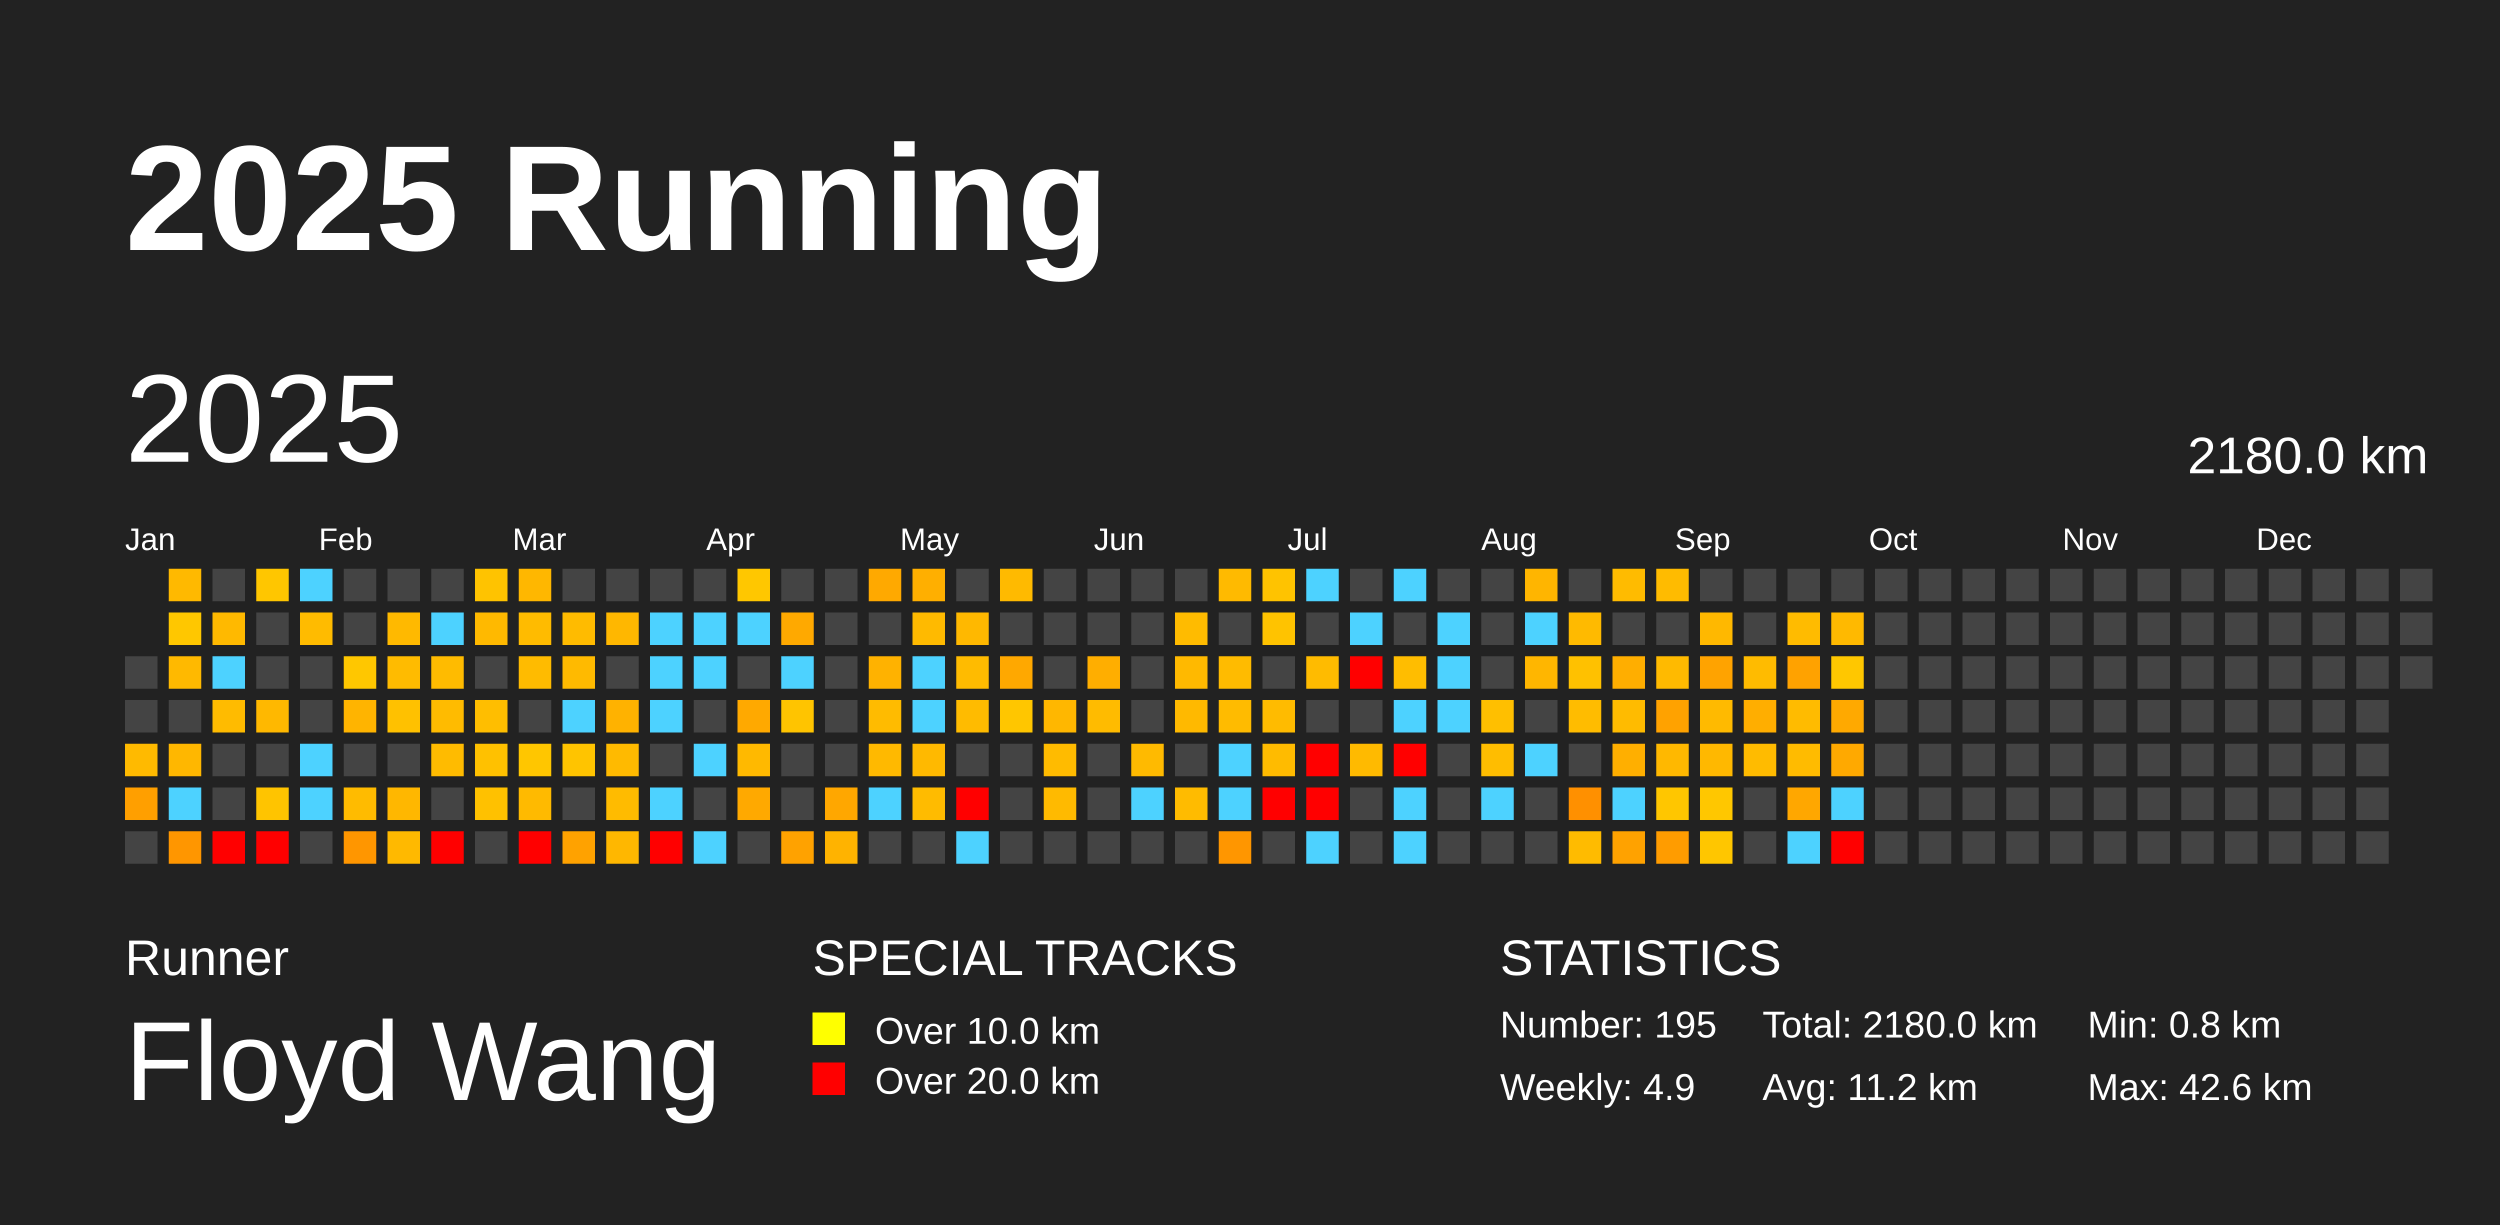
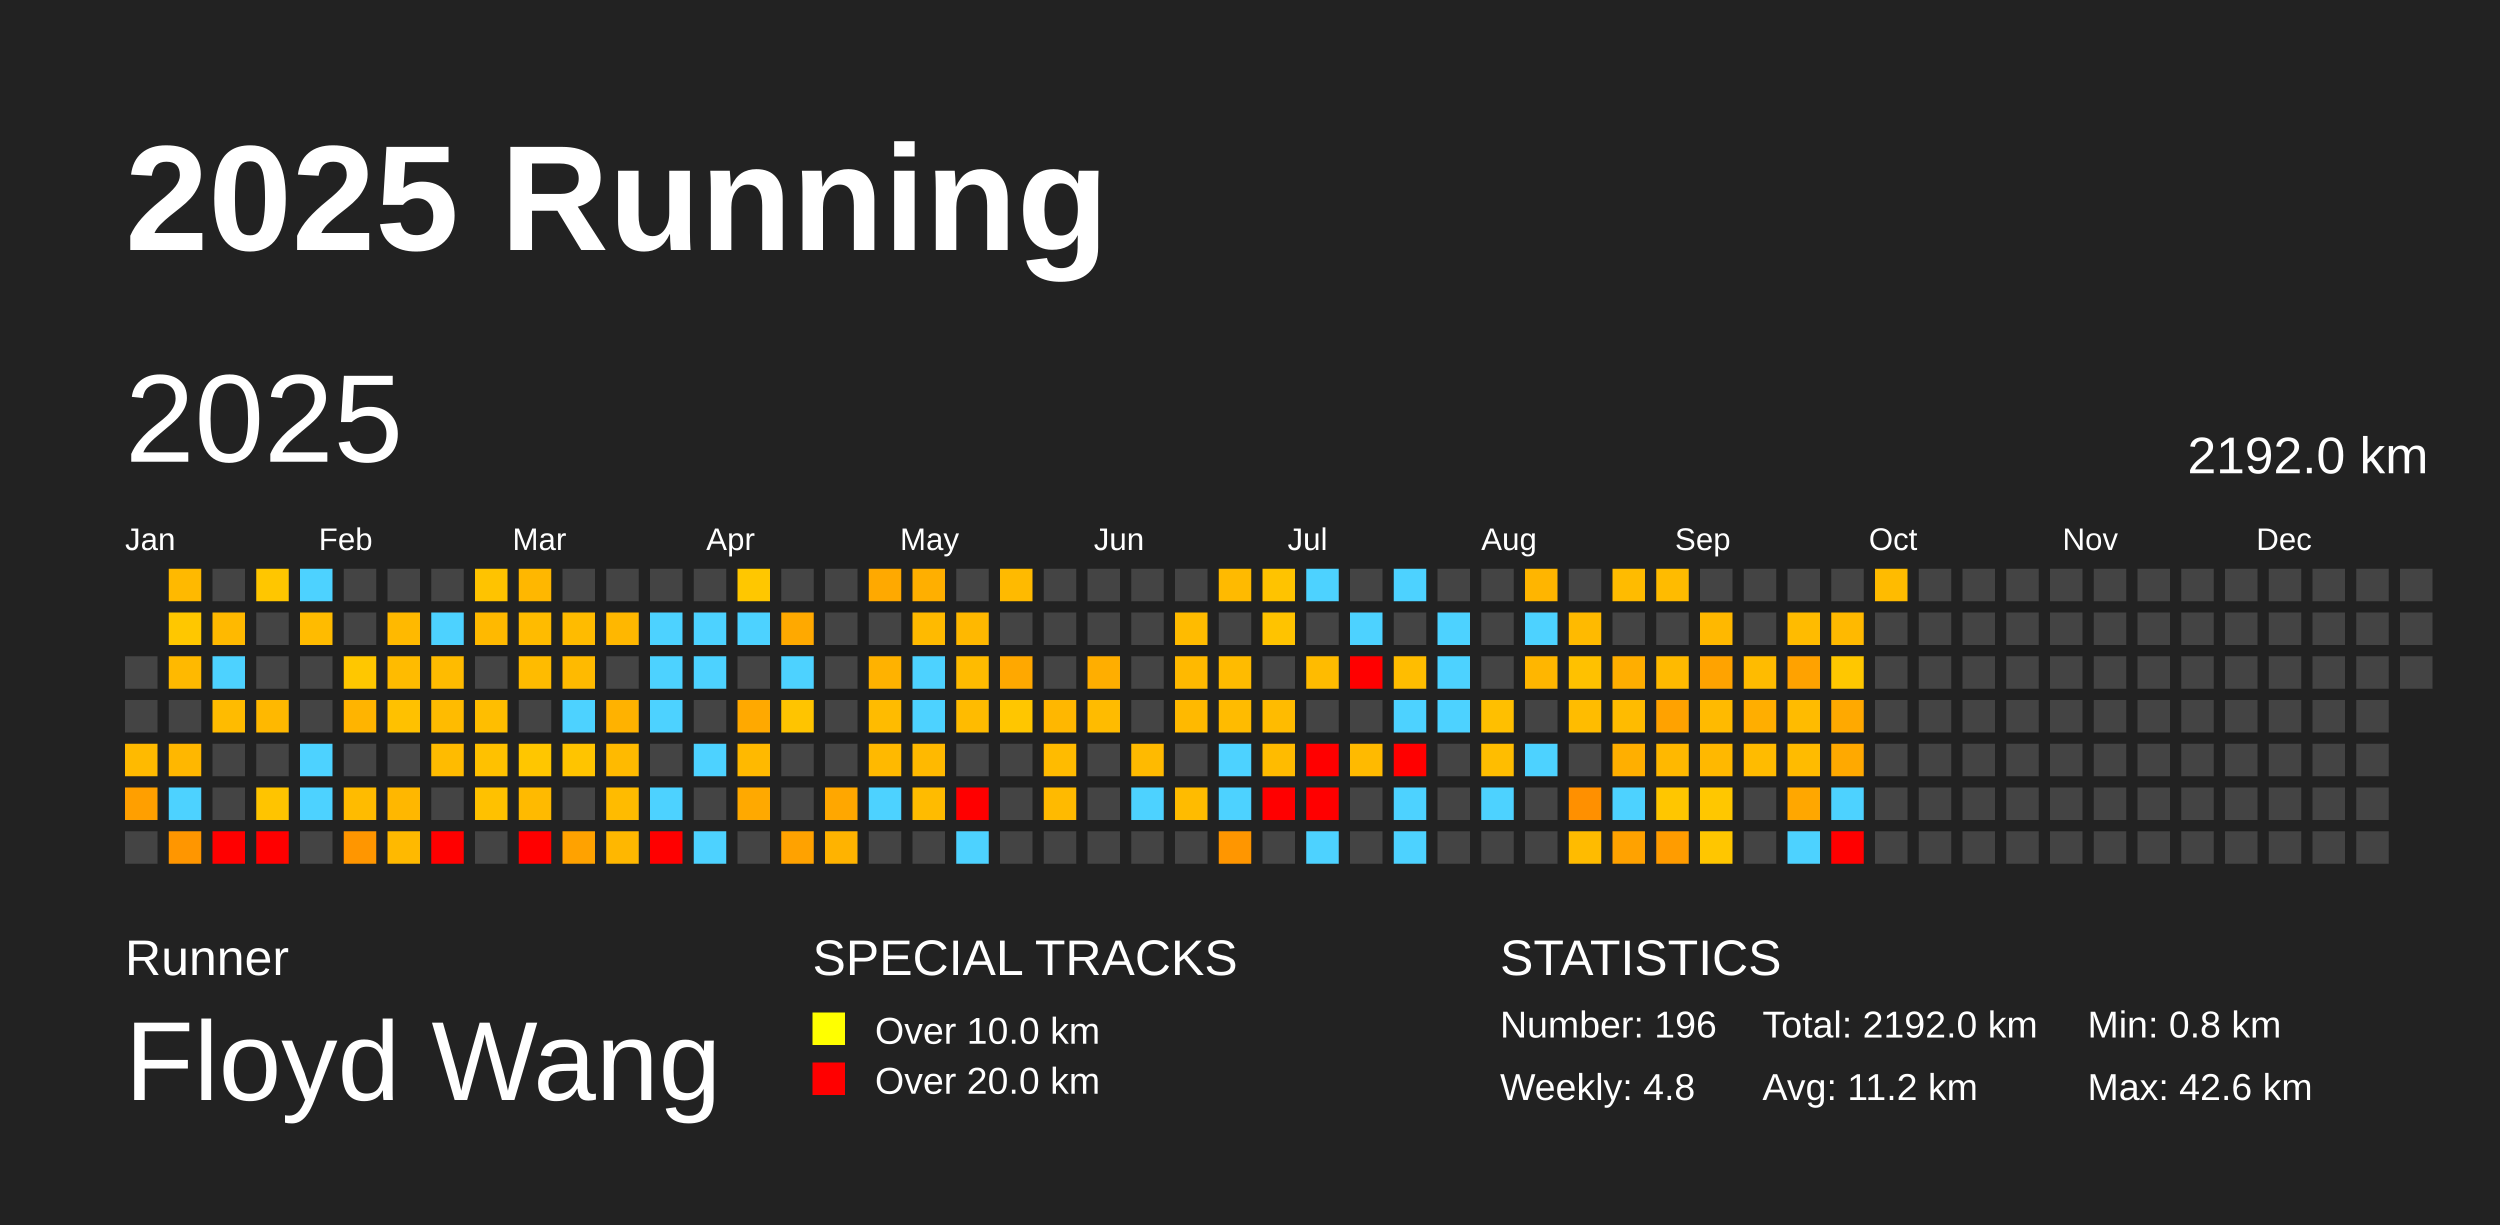
<svg xmlns="http://www.w3.org/2000/svg" baseProfile="full" height="98mm" version="1.1" viewBox="0,0,200,98" width="200mm">
  <defs />
  <rect fill="#222222" height="98" width="200" x="0" y="0" />
  <text fill="#FFFFFF" style="font-size:12px; font-family:Arial; font-weight:bold;" x="10" y="20">2025 Running</text>
  <text fill="#FFFFFF" style="font-size:4px; font-family:Arial" x="10" y="78">Runner</text>
  <text fill="#FFFFFF" style="font-size:9px; font-family:Arial" x="10" y="88">Floyd Wang</text>
  <text fill="#FFFFFF" style="font-size:4px; font-family:Arial" x="65" y="78">SPECIAL TRACKS</text>
  <rect fill="yellow" height="2.6" width="2.6" x="65" y="81" />
  <text fill="#FFFFFF" style="font-size:3px; font-family:Arial" x="70" y="83.5">Over 10.0 km</text>
  <rect fill="red" height="2.6" width="2.6" x="65" y="85" />
  <text fill="#FFFFFF" style="font-size:3px; font-family:Arial" x="70" y="87.5">Over 20.0 km</text>
  <text fill="#FFFFFF" style="font-size:4px; font-family:Arial" x="120" y="78">STATISTICS</text>
-   <text fill="#FFFFFF" style="font-size:3px; font-family:Arial" x="120" y="83">Number: 195</text>
-   <text fill="#FFFFFF" style="font-size:3px; font-family:Arial" x="120" y="88">Weekly: 4.9</text>
-   <text fill="#FFFFFF" style="font-size:3px; font-family:Arial" x="141" y="83">Total: 2180.0 km</text>
+   <text fill="#FFFFFF" style="font-size:3px; font-family:Arial" x="120" y="83">Number: 196</text>
+   <text fill="#FFFFFF" style="font-size:3px; font-family:Arial" x="120" y="88">Weekly: 4.8</text>
+   <text fill="#FFFFFF" style="font-size:3px; font-family:Arial" x="141" y="83">Total: 2192.0 km</text>
  <text fill="#FFFFFF" style="font-size:3px; font-family:Arial" x="141" y="88">Avg: 11.2 km</text>
  <text fill="#FFFFFF" style="font-size:3px; font-family:Arial" x="167" y="83">Min: 0.8 km</text>
  <text fill="#FFFFFF" style="font-size:3px; font-family:Arial" x="167" y="88">Max: 42.6 km</text>
  <text dominant-baseline="hanging" fill="#FFFFFF" style="font-size:10.0px; font-family:Arial;" x="10" y="30">2025</text>
-   <text dominant-baseline="hanging" fill="#FFFFFF" style="font-size:4.125px; font-family:Arial;" x="175" y="35">2180.0 km</text>
+   <text dominant-baseline="hanging" fill="#FFFFFF" style="font-size:4.125px; font-family:Arial;" x="175" y="35">2192.0 km</text>
  <text fill="#FFFFFF" style="font-size:2.5px; font-family:Arial" x="10.0" y="44">Jan</text>
  <text fill="#FFFFFF" style="font-size:2.5px; font-family:Arial" x="25.5" y="44">Feb</text>
  <text fill="#FFFFFF" style="font-size:2.5px; font-family:Arial" x="41.0" y="44">Mar</text>
  <text fill="#FFFFFF" style="font-size:2.5px; font-family:Arial" x="56.5" y="44">Apr</text>
  <text fill="#FFFFFF" style="font-size:2.5px; font-family:Arial" x="72.0" y="44">May</text>
  <text fill="#FFFFFF" style="font-size:2.5px; font-family:Arial" x="87.5" y="44">Jun</text>
  <text fill="#FFFFFF" style="font-size:2.5px; font-family:Arial" x="103.0" y="44">Jul</text>
  <text fill="#FFFFFF" style="font-size:2.5px; font-family:Arial" x="118.5" y="44">Aug</text>
  <text fill="#FFFFFF" style="font-size:2.5px; font-family:Arial" x="134.0" y="44">Sep</text>
  <text fill="#FFFFFF" style="font-size:2.5px; font-family:Arial" x="149.5" y="44">Oct</text>
  <text fill="#FFFFFF" style="font-size:2.5px; font-family:Arial" x="165.0" y="44">Nov</text>
  <text fill="#FFFFFF" style="font-size:2.5px; font-family:Arial" x="180.5" y="44">Dec</text>
  <rect fill="#444444" height="2.6" width="2.6" x="10.0" y="52.5" />
  <rect fill="#444444" height="2.6" width="2.6" x="10.0" y="56.0" />
  <rect fill="#ffba00" height="2.6" width="2.6" x="10.0" y="59.5" />
  <rect fill="#ff9f00" height="2.6" width="2.6" x="10.0" y="63.0" />
  <rect fill="#444444" height="2.6" width="2.6" x="10.0" y="66.5" />
  <rect fill="#ffb900" height="2.6" width="2.6" x="13.5" y="45.5" />
  <rect fill="#ffc700" height="2.6" width="2.6" x="13.5" y="49.0" />
  <rect fill="#ffb900" height="2.6" width="2.6" x="13.5" y="52.5" />
  <rect fill="#444444" height="2.6" width="2.6" x="13.5" y="56.0" />
  <rect fill="#ffb700" height="2.6" width="2.6" x="13.5" y="59.5" />
  <rect fill="#4dd2ff" height="2.6" width="2.6" x="13.5" y="63.0" />
  <rect fill="#ff9600" height="2.6" width="2.6" x="13.5" y="66.5" />
  <rect fill="#444444" height="2.6" width="2.6" x="17.0" y="45.5" />
  <rect fill="#ffb900" height="2.6" width="2.6" x="17.0" y="49.0" />
  <rect fill="#4dd2ff" height="2.6" width="2.6" x="17.0" y="52.5" />
  <rect fill="#ffbb00" height="2.6" width="2.6" x="17.0" y="56.0" />
  <rect fill="#444444" height="2.6" width="2.6" x="17.0" y="59.5" />
  <rect fill="#444444" height="2.6" width="2.6" x="17.0" y="63.0" />
  <rect fill="red" height="2.6" width="2.6" x="17.0" y="66.5" />
  <rect fill="#ffc600" height="2.6" width="2.6" x="20.5" y="45.5" />
  <rect fill="#444444" height="2.6" width="2.6" x="20.5" y="49.0" />
  <rect fill="#444444" height="2.6" width="2.6" x="20.5" y="52.5" />
  <rect fill="#ffb800" height="2.6" width="2.6" x="20.5" y="56.0" />
  <rect fill="#444444" height="2.6" width="2.6" x="20.5" y="59.5" />
  <rect fill="#ffc400" height="2.6" width="2.6" x="20.5" y="63.0" />
  <rect fill="red" height="2.6" width="2.6" x="20.5" y="66.5" />
  <rect fill="#4dd2ff" height="2.6" width="2.6" x="24.0" y="45.5" />
  <rect fill="#ffbb00" height="2.6" width="2.6" x="24.0" y="49.0" />
  <rect fill="#444444" height="2.6" width="2.6" x="24.0" y="52.5" />
  <rect fill="#444444" height="2.6" width="2.6" x="24.0" y="56.0" />
  <rect fill="#4dd2ff" height="2.6" width="2.6" x="24.0" y="59.5" />
  <rect fill="#4dd2ff" height="2.6" width="2.6" x="24.0" y="63.0" />
  <rect fill="#444444" height="2.6" width="2.6" x="24.0" y="66.5" />
  <rect fill="#444444" height="2.6" width="2.6" x="27.5" y="45.5" />
  <rect fill="#444444" height="2.6" width="2.6" x="27.5" y="49.0" />
  <rect fill="#ffc700" height="2.6" width="2.6" x="27.5" y="52.5" />
  <rect fill="#ffb400" height="2.6" width="2.6" x="27.5" y="56.0" />
  <rect fill="#444444" height="2.6" width="2.6" x="27.5" y="59.5" />
  <rect fill="#ffbb00" height="2.6" width="2.6" x="27.5" y="63.0" />
  <rect fill="#ff9600" height="2.6" width="2.6" x="27.5" y="66.5" />
  <rect fill="#444444" height="2.6" width="2.6" x="31.0" y="45.5" />
  <rect fill="#ffb900" height="2.6" width="2.6" x="31.0" y="49.0" />
  <rect fill="#ffbb00" height="2.6" width="2.6" x="31.0" y="52.5" />
  <rect fill="#ffc100" height="2.6" width="2.6" x="31.0" y="56.0" />
  <rect fill="#444444" height="2.6" width="2.6" x="31.0" y="59.5" />
  <rect fill="#ffb700" height="2.6" width="2.6" x="31.0" y="63.0" />
  <rect fill="#ffb900" height="2.6" width="2.6" x="31.0" y="66.5" />
  <rect fill="#444444" height="2.6" width="2.6" x="34.5" y="45.5" />
  <rect fill="#4dd2ff" height="2.6" width="2.6" x="34.5" y="49.0" />
  <rect fill="#ffbb00" height="2.6" width="2.6" x="34.5" y="52.5" />
  <rect fill="#ffbb00" height="2.6" width="2.6" x="34.5" y="56.0" />
  <rect fill="#ffbb00" height="2.6" width="2.6" x="34.5" y="59.5" />
  <rect fill="#444444" height="2.6" width="2.6" x="34.5" y="63.0" />
  <rect fill="red" height="2.6" width="2.6" x="34.5" y="66.5" />
  <rect fill="#ffc300" height="2.6" width="2.6" x="38.0" y="45.5" />
  <rect fill="#ffb900" height="2.6" width="2.6" x="38.0" y="49.0" />
  <rect fill="#444444" height="2.6" width="2.6" x="38.0" y="52.5" />
  <rect fill="#ffbe00" height="2.6" width="2.6" x="38.0" y="56.0" />
  <rect fill="#ffc100" height="2.6" width="2.6" x="38.0" y="59.5" />
  <rect fill="#ffc100" height="2.6" width="2.6" x="38.0" y="63.0" />
  <rect fill="#444444" height="2.6" width="2.6" x="38.0" y="66.5" />
  <rect fill="#ffb700" height="2.6" width="2.6" x="41.5" y="45.5" />
  <rect fill="#ffbb00" height="2.6" width="2.6" x="41.5" y="49.0" />
  <rect fill="#ffbb00" height="2.6" width="2.6" x="41.5" y="52.5" />
  <rect fill="#444444" height="2.6" width="2.6" x="41.5" y="56.0" />
  <rect fill="#ffc600" height="2.6" width="2.6" x="41.5" y="59.5" />
  <rect fill="#ffba00" height="2.6" width="2.6" x="41.5" y="63.0" />
  <rect fill="red" height="2.6" width="2.6" x="41.5" y="66.5" />
  <rect fill="#444444" height="2.6" width="2.6" x="45.0" y="45.5" />
  <rect fill="#ffbb00" height="2.6" width="2.6" x="45.0" y="49.0" />
  <rect fill="#ffba00" height="2.6" width="2.6" x="45.0" y="52.5" />
  <rect fill="#4dd2ff" height="2.6" width="2.6" x="45.0" y="56.0" />
  <rect fill="#ffc400" height="2.6" width="2.6" x="45.0" y="59.5" />
  <rect fill="#444444" height="2.6" width="2.6" x="45.0" y="63.0" />
  <rect fill="#ffa200" height="2.6" width="2.6" x="45.0" y="66.5" />
  <rect fill="#444444" height="2.6" width="2.6" x="48.5" y="45.5" />
  <rect fill="#ffb700" height="2.6" width="2.6" x="48.5" y="49.0" />
  <rect fill="#444444" height="2.6" width="2.6" x="48.5" y="52.5" />
  <rect fill="#ffb200" height="2.6" width="2.6" x="48.5" y="56.0" />
  <rect fill="#ffba00" height="2.6" width="2.6" x="48.5" y="59.5" />
  <rect fill="#ffbb00" height="2.6" width="2.6" x="48.5" y="63.0" />
  <rect fill="#ffb700" height="2.6" width="2.6" x="48.5" y="66.5" />
  <rect fill="#444444" height="2.6" width="2.6" x="52.0" y="45.5" />
  <rect fill="#4dd2ff" height="2.6" width="2.6" x="52.0" y="49.0" />
  <rect fill="#4dd2ff" height="2.6" width="2.6" x="52.0" y="52.5" />
  <rect fill="#4dd2ff" height="2.6" width="2.6" x="52.0" y="56.0" />
  <rect fill="#444444" height="2.6" width="2.6" x="52.0" y="59.5" />
  <rect fill="#4dd2ff" height="2.6" width="2.6" x="52.0" y="63.0" />
  <rect fill="red" height="2.6" width="2.6" x="52.0" y="66.5" />
  <rect fill="#444444" height="2.6" width="2.6" x="55.5" y="45.5" />
  <rect fill="#4dd2ff" height="2.6" width="2.6" x="55.5" y="49.0" />
  <rect fill="#4dd2ff" height="2.6" width="2.6" x="55.5" y="52.5" />
  <rect fill="#444444" height="2.6" width="2.6" x="55.5" y="56.0" />
  <rect fill="#4dd2ff" height="2.6" width="2.6" x="55.5" y="59.5" />
  <rect fill="#444444" height="2.6" width="2.6" x="55.5" y="63.0" />
  <rect fill="#4dd2ff" height="2.6" width="2.6" x="55.5" y="66.5" />
  <rect fill="#ffc700" height="2.6" width="2.6" x="59.0" y="45.5" />
  <rect fill="#4dd2ff" height="2.6" width="2.6" x="59.0" y="49.0" />
  <rect fill="#444444" height="2.6" width="2.6" x="59.0" y="52.5" />
  <rect fill="#ffa900" height="2.6" width="2.6" x="59.0" y="56.0" />
  <rect fill="#ffb900" height="2.6" width="2.6" x="59.0" y="59.5" />
  <rect fill="#ffa900" height="2.6" width="2.6" x="59.0" y="63.0" />
  <rect fill="#444444" height="2.6" width="2.6" x="59.0" y="66.5" />
  <rect fill="#444444" height="2.6" width="2.6" x="62.5" y="45.5" />
  <rect fill="#ffa900" height="2.6" width="2.6" x="62.5" y="49.0" />
  <rect fill="#4dd2ff" height="2.6" width="2.6" x="62.5" y="52.5" />
  <rect fill="#ffc400" height="2.6" width="2.6" x="62.5" y="56.0" />
  <rect fill="#444444" height="2.6" width="2.6" x="62.5" y="59.5" />
  <rect fill="#444444" height="2.6" width="2.6" x="62.5" y="63.0" />
  <rect fill="#ffa200" height="2.6" width="2.6" x="62.5" y="66.5" />
  <rect fill="#444444" height="2.6" width="2.6" x="66.0" y="45.5" />
  <rect fill="#444444" height="2.6" width="2.6" x="66.0" y="49.0" />
  <rect fill="#444444" height="2.6" width="2.6" x="66.0" y="52.5" />
  <rect fill="#444444" height="2.6" width="2.6" x="66.0" y="56.0" />
  <rect fill="#444444" height="2.6" width="2.6" x="66.0" y="59.5" />
  <rect fill="#ffa700" height="2.6" width="2.6" x="66.0" y="63.0" />
  <rect fill="#ffb300" height="2.6" width="2.6" x="66.0" y="66.5" />
  <rect fill="#ffa900" height="2.6" width="2.6" x="69.5" y="45.5" />
  <rect fill="#444444" height="2.6" width="2.6" x="69.5" y="49.0" />
  <rect fill="#ffb200" height="2.6" width="2.6" x="69.5" y="52.5" />
  <rect fill="#ffbb00" height="2.6" width="2.6" x="69.5" y="56.0" />
  <rect fill="#ffb900" height="2.6" width="2.6" x="69.5" y="59.5" />
  <rect fill="#4dd2ff" height="2.6" width="2.6" x="69.5" y="63.0" />
  <rect fill="#444444" height="2.6" width="2.6" x="69.5" y="66.5" />
  <rect fill="#ffaf00" height="2.6" width="2.6" x="73.0" y="45.5" />
  <rect fill="#ffba00" height="2.6" width="2.6" x="73.0" y="49.0" />
  <rect fill="#4dd2ff" height="2.6" width="2.6" x="73.0" y="52.5" />
  <rect fill="#4dd2ff" height="2.6" width="2.6" x="73.0" y="56.0" />
  <rect fill="#ffb900" height="2.6" width="2.6" x="73.0" y="59.5" />
  <rect fill="#ffbb00" height="2.6" width="2.6" x="73.0" y="63.0" />
  <rect fill="#444444" height="2.6" width="2.6" x="73.0" y="66.5" />
  <rect fill="#444444" height="2.6" width="2.6" x="76.5" y="45.5" />
  <rect fill="#ffb800" height="2.6" width="2.6" x="76.5" y="49.0" />
  <rect fill="#ffbb00" height="2.6" width="2.6" x="76.5" y="52.5" />
  <rect fill="#ffbb00" height="2.6" width="2.6" x="76.5" y="56.0" />
  <rect fill="#444444" height="2.6" width="2.6" x="76.5" y="59.5" />
  <rect fill="red" height="2.6" width="2.6" x="76.5" y="63.0" />
  <rect fill="#4dd2ff" height="2.6" width="2.6" x="76.5" y="66.5" />
  <rect fill="#ffba00" height="2.6" width="2.6" x="80.0" y="45.5" />
  <rect fill="#444444" height="2.6" width="2.6" x="80.0" y="49.0" />
  <rect fill="#ffa800" height="2.6" width="2.6" x="80.0" y="52.5" />
  <rect fill="#ffc600" height="2.6" width="2.6" x="80.0" y="56.0" />
  <rect fill="#444444" height="2.6" width="2.6" x="80.0" y="59.5" />
  <rect fill="#444444" height="2.6" width="2.6" x="80.0" y="63.0" />
  <rect fill="#444444" height="2.6" width="2.6" x="80.0" y="66.5" />
  <rect fill="#444444" height="2.6" width="2.6" x="83.5" y="45.5" />
  <rect fill="#444444" height="2.6" width="2.6" x="83.5" y="49.0" />
  <rect fill="#444444" height="2.6" width="2.6" x="83.5" y="52.5" />
  <rect fill="#ffb700" height="2.6" width="2.6" x="83.5" y="56.0" />
  <rect fill="#ffbb00" height="2.6" width="2.6" x="83.5" y="59.5" />
  <rect fill="#ffba00" height="2.6" width="2.6" x="83.5" y="63.0" />
  <rect fill="#444444" height="2.6" width="2.6" x="83.5" y="66.5" />
  <rect fill="#444444" height="2.6" width="2.6" x="87.0" y="45.5" />
  <rect fill="#444444" height="2.6" width="2.6" x="87.0" y="49.0" />
  <rect fill="#ffae00" height="2.6" width="2.6" x="87.0" y="52.5" />
  <rect fill="#ffbb00" height="2.6" width="2.6" x="87.0" y="56.0" />
  <rect fill="#444444" height="2.6" width="2.6" x="87.0" y="59.5" />
  <rect fill="#444444" height="2.6" width="2.6" x="87.0" y="63.0" />
  <rect fill="#444444" height="2.6" width="2.6" x="87.0" y="66.5" />
  <rect fill="#444444" height="2.6" width="2.6" x="90.5" y="45.5" />
  <rect fill="#444444" height="2.6" width="2.6" x="90.5" y="49.0" />
  <rect fill="#444444" height="2.6" width="2.6" x="90.5" y="52.5" />
  <rect fill="#444444" height="2.6" width="2.6" x="90.5" y="56.0" />
  <rect fill="#ffba00" height="2.6" width="2.6" x="90.5" y="59.5" />
  <rect fill="#4dd2ff" height="2.6" width="2.6" x="90.5" y="63.0" />
  <rect fill="#444444" height="2.6" width="2.6" x="90.5" y="66.5" />
  <rect fill="#444444" height="2.6" width="2.6" x="94.0" y="45.5" />
  <rect fill="#ffbb00" height="2.6" width="2.6" x="94.0" y="49.0" />
  <rect fill="#ffb900" height="2.6" width="2.6" x="94.0" y="52.5" />
  <rect fill="#ffb900" height="2.6" width="2.6" x="94.0" y="56.0" />
  <rect fill="#444444" height="2.6" width="2.6" x="94.0" y="59.5" />
  <rect fill="#ffbb00" height="2.6" width="2.6" x="94.0" y="63.0" />
  <rect fill="#444444" height="2.6" width="2.6" x="94.0" y="66.5" />
  <rect fill="#ffba00" height="2.6" width="2.6" x="97.5" y="45.5" />
  <rect fill="#444444" height="2.6" width="2.6" x="97.5" y="49.0" />
  <rect fill="#ffbb00" height="2.6" width="2.6" x="97.5" y="52.5" />
  <rect fill="#ffbb00" height="2.6" width="2.6" x="97.5" y="56.0" />
  <rect fill="#4dd2ff" height="2.6" width="2.6" x="97.5" y="59.5" />
  <rect fill="#4dd2ff" height="2.6" width="2.6" x="97.5" y="63.0" />
  <rect fill="#ff9600" height="2.6" width="2.6" x="97.5" y="66.5" />
  <rect fill="#ffc300" height="2.6" width="2.6" x="101.0" y="45.5" />
  <rect fill="#ffc300" height="2.6" width="2.6" x="101.0" y="49.0" />
  <rect fill="#444444" height="2.6" width="2.6" x="101.0" y="52.5" />
  <rect fill="#ffbb00" height="2.6" width="2.6" x="101.0" y="56.0" />
  <rect fill="#ffbb00" height="2.6" width="2.6" x="101.0" y="59.5" />
  <rect fill="red" height="2.6" width="2.6" x="101.0" y="63.0" />
  <rect fill="#444444" height="2.6" width="2.6" x="101.0" y="66.5" />
  <rect fill="#4dd2ff" height="2.6" width="2.6" x="104.5" y="45.5" />
  <rect fill="#444444" height="2.6" width="2.6" x="104.5" y="49.0" />
  <rect fill="#ffbb00" height="2.6" width="2.6" x="104.5" y="52.5" />
  <rect fill="#444444" height="2.6" width="2.6" x="104.5" y="56.0" />
  <rect fill="red" height="2.6" width="2.6" x="104.5" y="59.5" />
  <rect fill="red" height="2.6" width="2.6" x="104.5" y="63.0" />
  <rect fill="#4dd2ff" height="2.6" width="2.6" x="104.5" y="66.5" />
  <rect fill="#444444" height="2.6" width="2.6" x="108.0" y="45.5" />
  <rect fill="#4dd2ff" height="2.6" width="2.6" x="108.0" y="49.0" />
  <rect fill="red" height="2.6" width="2.6" x="108.0" y="52.5" />
  <rect fill="#444444" height="2.6" width="2.6" x="108.0" y="56.0" />
  <rect fill="#ffba00" height="2.6" width="2.6" x="108.0" y="59.5" />
  <rect fill="#444444" height="2.6" width="2.6" x="108.0" y="63.0" />
  <rect fill="#444444" height="2.6" width="2.6" x="108.0" y="66.5" />
  <rect fill="#4dd2ff" height="2.6" width="2.6" x="111.5" y="45.5" />
  <rect fill="#444444" height="2.6" width="2.6" x="111.5" y="49.0" />
  <rect fill="#ffbd00" height="2.6" width="2.6" x="111.5" y="52.5" />
  <rect fill="#4dd2ff" height="2.6" width="2.6" x="111.5" y="56.0" />
  <rect fill="red" height="2.6" width="2.6" x="111.5" y="59.5" />
  <rect fill="#4dd2ff" height="2.6" width="2.6" x="111.5" y="63.0" />
  <rect fill="#4dd2ff" height="2.6" width="2.6" x="111.5" y="66.5" />
  <rect fill="#444444" height="2.6" width="2.6" x="115.0" y="45.5" />
  <rect fill="#4dd2ff" height="2.6" width="2.6" x="115.0" y="49.0" />
  <rect fill="#4dd2ff" height="2.6" width="2.6" x="115.0" y="52.5" />
  <rect fill="#4dd2ff" height="2.6" width="2.6" x="115.0" y="56.0" />
  <rect fill="#444444" height="2.6" width="2.6" x="115.0" y="59.5" />
  <rect fill="#444444" height="2.6" width="2.6" x="115.0" y="63.0" />
  <rect fill="#444444" height="2.6" width="2.6" x="115.0" y="66.5" />
  <rect fill="#444444" height="2.6" width="2.6" x="118.5" y="45.5" />
  <rect fill="#444444" height="2.6" width="2.6" x="118.5" y="49.0" />
  <rect fill="#444444" height="2.6" width="2.6" x="118.5" y="52.5" />
  <rect fill="#ffbf00" height="2.6" width="2.6" x="118.5" y="56.0" />
  <rect fill="#ffbd00" height="2.6" width="2.6" x="118.5" y="59.5" />
  <rect fill="#4dd2ff" height="2.6" width="2.6" x="118.5" y="63.0" />
  <rect fill="#444444" height="2.6" width="2.6" x="118.5" y="66.5" />
  <rect fill="#ffb500" height="2.6" width="2.6" x="122.0" y="45.5" />
  <rect fill="#4dd2ff" height="2.6" width="2.6" x="122.0" y="49.0" />
  <rect fill="#ffb600" height="2.6" width="2.6" x="122.0" y="52.5" />
  <rect fill="#444444" height="2.6" width="2.6" x="122.0" y="56.0" />
  <rect fill="#4dd2ff" height="2.6" width="2.6" x="122.0" y="59.5" />
  <rect fill="#444444" height="2.6" width="2.6" x="122.0" y="63.0" />
  <rect fill="#444444" height="2.6" width="2.6" x="122.0" y="66.5" />
  <rect fill="#444444" height="2.6" width="2.6" x="125.5" y="45.5" />
  <rect fill="#ffba00" height="2.6" width="2.6" x="125.5" y="49.0" />
  <rect fill="#ffc100" height="2.6" width="2.6" x="125.5" y="52.5" />
  <rect fill="#ffbc00" height="2.6" width="2.6" x="125.5" y="56.0" />
  <rect fill="#444444" height="2.6" width="2.6" x="125.5" y="59.5" />
  <rect fill="#ff9000" height="2.6" width="2.6" x="125.5" y="63.0" />
  <rect fill="#ffbb00" height="2.6" width="2.6" x="125.5" y="66.5" />
  <rect fill="#ffbb00" height="2.6" width="2.6" x="129.0" y="45.5" />
  <rect fill="#444444" height="2.6" width="2.6" x="129.0" y="49.0" />
  <rect fill="#ffae00" height="2.6" width="2.6" x="129.0" y="52.5" />
  <rect fill="#ffbb00" height="2.6" width="2.6" x="129.0" y="56.0" />
  <rect fill="#ffaf00" height="2.6" width="2.6" x="129.0" y="59.5" />
  <rect fill="#4dd2ff" height="2.6" width="2.6" x="129.0" y="63.0" />
  <rect fill="#ffa200" height="2.6" width="2.6" x="129.0" y="66.5" />
  <rect fill="#ffbb00" height="2.6" width="2.6" x="132.5" y="45.5" />
  <rect fill="#444444" height="2.6" width="2.6" x="132.5" y="49.0" />
  <rect fill="#ffba00" height="2.6" width="2.6" x="132.5" y="52.5" />
  <rect fill="#ffa200" height="2.6" width="2.6" x="132.5" y="56.0" />
  <rect fill="#ffb800" height="2.6" width="2.6" x="132.5" y="59.5" />
  <rect fill="#ffc600" height="2.6" width="2.6" x="132.5" y="63.0" />
  <rect fill="#ff9c00" height="2.6" width="2.6" x="132.5" y="66.5" />
  <rect fill="#444444" height="2.6" width="2.6" x="136.0" y="45.5" />
  <rect fill="#ffb800" height="2.6" width="2.6" x="136.0" y="49.0" />
  <rect fill="#ffa300" height="2.6" width="2.6" x="136.0" y="52.5" />
  <rect fill="#ffba00" height="2.6" width="2.6" x="136.0" y="56.0" />
  <rect fill="#ffb800" height="2.6" width="2.6" x="136.0" y="59.5" />
  <rect fill="#ffc700" height="2.6" width="2.6" x="136.0" y="63.0" />
  <rect fill="#ffc600" height="2.6" width="2.6" x="136.0" y="66.5" />
  <rect fill="#444444" height="2.6" width="2.6" x="139.5" y="45.5" />
  <rect fill="#444444" height="2.6" width="2.6" x="139.5" y="49.0" />
  <rect fill="#ffbb00" height="2.6" width="2.6" x="139.5" y="52.5" />
  <rect fill="#ffae00" height="2.6" width="2.6" x="139.5" y="56.0" />
  <rect fill="#ffbb00" height="2.6" width="2.6" x="139.5" y="59.5" />
  <rect fill="#444444" height="2.6" width="2.6" x="139.5" y="63.0" />
  <rect fill="#444444" height="2.6" width="2.6" x="139.5" y="66.5" />
  <rect fill="#444444" height="2.6" width="2.6" x="143.0" y="45.5" />
  <rect fill="#ffbb00" height="2.6" width="2.6" x="143.0" y="49.0" />
  <rect fill="#ffa200" height="2.6" width="2.6" x="143.0" y="52.5" />
  <rect fill="#ffbb00" height="2.6" width="2.6" x="143.0" y="56.0" />
  <rect fill="#ffbb00" height="2.6" width="2.6" x="143.0" y="59.5" />
  <rect fill="#ffa700" height="2.6" width="2.6" x="143.0" y="63.0" />
  <rect fill="#4dd2ff" height="2.6" width="2.6" x="143.0" y="66.5" />
  <rect fill="#444444" height="2.6" width="2.6" x="146.5" y="45.5" />
  <rect fill="#ffb900" height="2.6" width="2.6" x="146.5" y="49.0" />
  <rect fill="#ffc700" height="2.6" width="2.6" x="146.5" y="52.5" />
  <rect fill="#ffa900" height="2.6" width="2.6" x="146.5" y="56.0" />
  <rect fill="#ffa900" height="2.6" width="2.6" x="146.5" y="59.5" />
  <rect fill="#4dd2ff" height="2.6" width="2.6" x="146.5" y="63.0" />
  <rect fill="red" height="2.6" width="2.6" x="146.5" y="66.5" />
-   <rect fill="#444444" height="2.6" width="2.6" x="150.0" y="45.5" />
+   <rect fill="#ffbb00" height="2.6" width="2.6" x="150.0" y="45.5" />
  <rect fill="#444444" height="2.6" width="2.6" x="150.0" y="49.0" />
  <rect fill="#444444" height="2.6" width="2.6" x="150.0" y="52.5" />
  <rect fill="#444444" height="2.6" width="2.6" x="150.0" y="56.0" />
  <rect fill="#444444" height="2.6" width="2.6" x="150.0" y="59.5" />
  <rect fill="#444444" height="2.6" width="2.6" x="150.0" y="63.0" />
  <rect fill="#444444" height="2.6" width="2.6" x="150.0" y="66.5" />
  <rect fill="#444444" height="2.6" width="2.6" x="153.5" y="45.5" />
  <rect fill="#444444" height="2.6" width="2.6" x="153.5" y="49.0" />
  <rect fill="#444444" height="2.6" width="2.6" x="153.5" y="52.5" />
  <rect fill="#444444" height="2.6" width="2.6" x="153.5" y="56.0" />
  <rect fill="#444444" height="2.6" width="2.6" x="153.5" y="59.5" />
  <rect fill="#444444" height="2.6" width="2.6" x="153.5" y="63.0" />
  <rect fill="#444444" height="2.6" width="2.6" x="153.5" y="66.5" />
  <rect fill="#444444" height="2.6" width="2.6" x="157.0" y="45.5" />
  <rect fill="#444444" height="2.6" width="2.6" x="157.0" y="49.0" />
  <rect fill="#444444" height="2.6" width="2.6" x="157.0" y="52.5" />
  <rect fill="#444444" height="2.6" width="2.6" x="157.0" y="56.0" />
  <rect fill="#444444" height="2.6" width="2.6" x="157.0" y="59.5" />
  <rect fill="#444444" height="2.6" width="2.6" x="157.0" y="63.0" />
  <rect fill="#444444" height="2.6" width="2.6" x="157.0" y="66.5" />
  <rect fill="#444444" height="2.6" width="2.6" x="160.5" y="45.5" />
  <rect fill="#444444" height="2.6" width="2.6" x="160.5" y="49.0" />
  <rect fill="#444444" height="2.6" width="2.6" x="160.5" y="52.5" />
  <rect fill="#444444" height="2.6" width="2.6" x="160.5" y="56.0" />
  <rect fill="#444444" height="2.6" width="2.6" x="160.5" y="59.5" />
  <rect fill="#444444" height="2.6" width="2.6" x="160.5" y="63.0" />
  <rect fill="#444444" height="2.6" width="2.6" x="160.5" y="66.5" />
  <rect fill="#444444" height="2.6" width="2.6" x="164.0" y="45.5" />
  <rect fill="#444444" height="2.6" width="2.6" x="164.0" y="49.0" />
  <rect fill="#444444" height="2.6" width="2.6" x="164.0" y="52.5" />
  <rect fill="#444444" height="2.6" width="2.6" x="164.0" y="56.0" />
  <rect fill="#444444" height="2.6" width="2.6" x="164.0" y="59.5" />
  <rect fill="#444444" height="2.6" width="2.6" x="164.0" y="63.0" />
  <rect fill="#444444" height="2.6" width="2.6" x="164.0" y="66.5" />
  <rect fill="#444444" height="2.6" width="2.6" x="167.5" y="45.5" />
  <rect fill="#444444" height="2.6" width="2.6" x="167.5" y="49.0" />
  <rect fill="#444444" height="2.6" width="2.6" x="167.5" y="52.5" />
  <rect fill="#444444" height="2.6" width="2.6" x="167.5" y="56.0" />
  <rect fill="#444444" height="2.6" width="2.6" x="167.5" y="59.5" />
  <rect fill="#444444" height="2.6" width="2.6" x="167.5" y="63.0" />
  <rect fill="#444444" height="2.6" width="2.6" x="167.5" y="66.5" />
  <rect fill="#444444" height="2.6" width="2.6" x="171.0" y="45.5" />
  <rect fill="#444444" height="2.6" width="2.6" x="171.0" y="49.0" />
  <rect fill="#444444" height="2.6" width="2.6" x="171.0" y="52.5" />
  <rect fill="#444444" height="2.6" width="2.6" x="171.0" y="56.0" />
  <rect fill="#444444" height="2.6" width="2.6" x="171.0" y="59.5" />
  <rect fill="#444444" height="2.6" width="2.6" x="171.0" y="63.0" />
  <rect fill="#444444" height="2.6" width="2.6" x="171.0" y="66.5" />
  <rect fill="#444444" height="2.6" width="2.6" x="174.5" y="45.5" />
  <rect fill="#444444" height="2.6" width="2.6" x="174.5" y="49.0" />
  <rect fill="#444444" height="2.6" width="2.6" x="174.5" y="52.5" />
  <rect fill="#444444" height="2.6" width="2.6" x="174.5" y="56.0" />
  <rect fill="#444444" height="2.6" width="2.6" x="174.5" y="59.5" />
  <rect fill="#444444" height="2.6" width="2.6" x="174.5" y="63.0" />
  <rect fill="#444444" height="2.6" width="2.6" x="174.5" y="66.5" />
  <rect fill="#444444" height="2.6" width="2.6" x="178.0" y="45.5" />
  <rect fill="#444444" height="2.6" width="2.6" x="178.0" y="49.0" />
  <rect fill="#444444" height="2.6" width="2.6" x="178.0" y="52.5" />
  <rect fill="#444444" height="2.6" width="2.6" x="178.0" y="56.0" />
  <rect fill="#444444" height="2.6" width="2.6" x="178.0" y="59.5" />
  <rect fill="#444444" height="2.6" width="2.6" x="178.0" y="63.0" />
  <rect fill="#444444" height="2.6" width="2.6" x="178.0" y="66.5" />
  <rect fill="#444444" height="2.6" width="2.6" x="181.5" y="45.5" />
  <rect fill="#444444" height="2.6" width="2.6" x="181.5" y="49.0" />
  <rect fill="#444444" height="2.6" width="2.6" x="181.5" y="52.5" />
  <rect fill="#444444" height="2.6" width="2.6" x="181.5" y="56.0" />
  <rect fill="#444444" height="2.6" width="2.6" x="181.5" y="59.5" />
  <rect fill="#444444" height="2.6" width="2.6" x="181.5" y="63.0" />
  <rect fill="#444444" height="2.6" width="2.6" x="181.5" y="66.5" />
  <rect fill="#444444" height="2.6" width="2.6" x="185.0" y="45.5" />
  <rect fill="#444444" height="2.6" width="2.6" x="185.0" y="49.0" />
  <rect fill="#444444" height="2.6" width="2.6" x="185.0" y="52.5" />
  <rect fill="#444444" height="2.6" width="2.6" x="185.0" y="56.0" />
  <rect fill="#444444" height="2.6" width="2.6" x="185.0" y="59.5" />
  <rect fill="#444444" height="2.6" width="2.6" x="185.0" y="63.0" />
  <rect fill="#444444" height="2.6" width="2.6" x="185.0" y="66.5" />
  <rect fill="#444444" height="2.6" width="2.6" x="188.5" y="45.5" />
  <rect fill="#444444" height="2.6" width="2.6" x="188.5" y="49.0" />
  <rect fill="#444444" height="2.6" width="2.6" x="188.5" y="52.5" />
  <rect fill="#444444" height="2.6" width="2.6" x="188.5" y="56.0" />
  <rect fill="#444444" height="2.6" width="2.6" x="188.5" y="59.5" />
  <rect fill="#444444" height="2.6" width="2.6" x="188.5" y="63.0" />
  <rect fill="#444444" height="2.6" width="2.6" x="188.5" y="66.5" />
  <rect fill="#444444" height="2.6" width="2.6" x="192.0" y="45.5" />
  <rect fill="#444444" height="2.6" width="2.6" x="192.0" y="49.0" />
  <rect fill="#444444" height="2.6" width="2.6" x="192.0" y="52.5" />
</svg>
